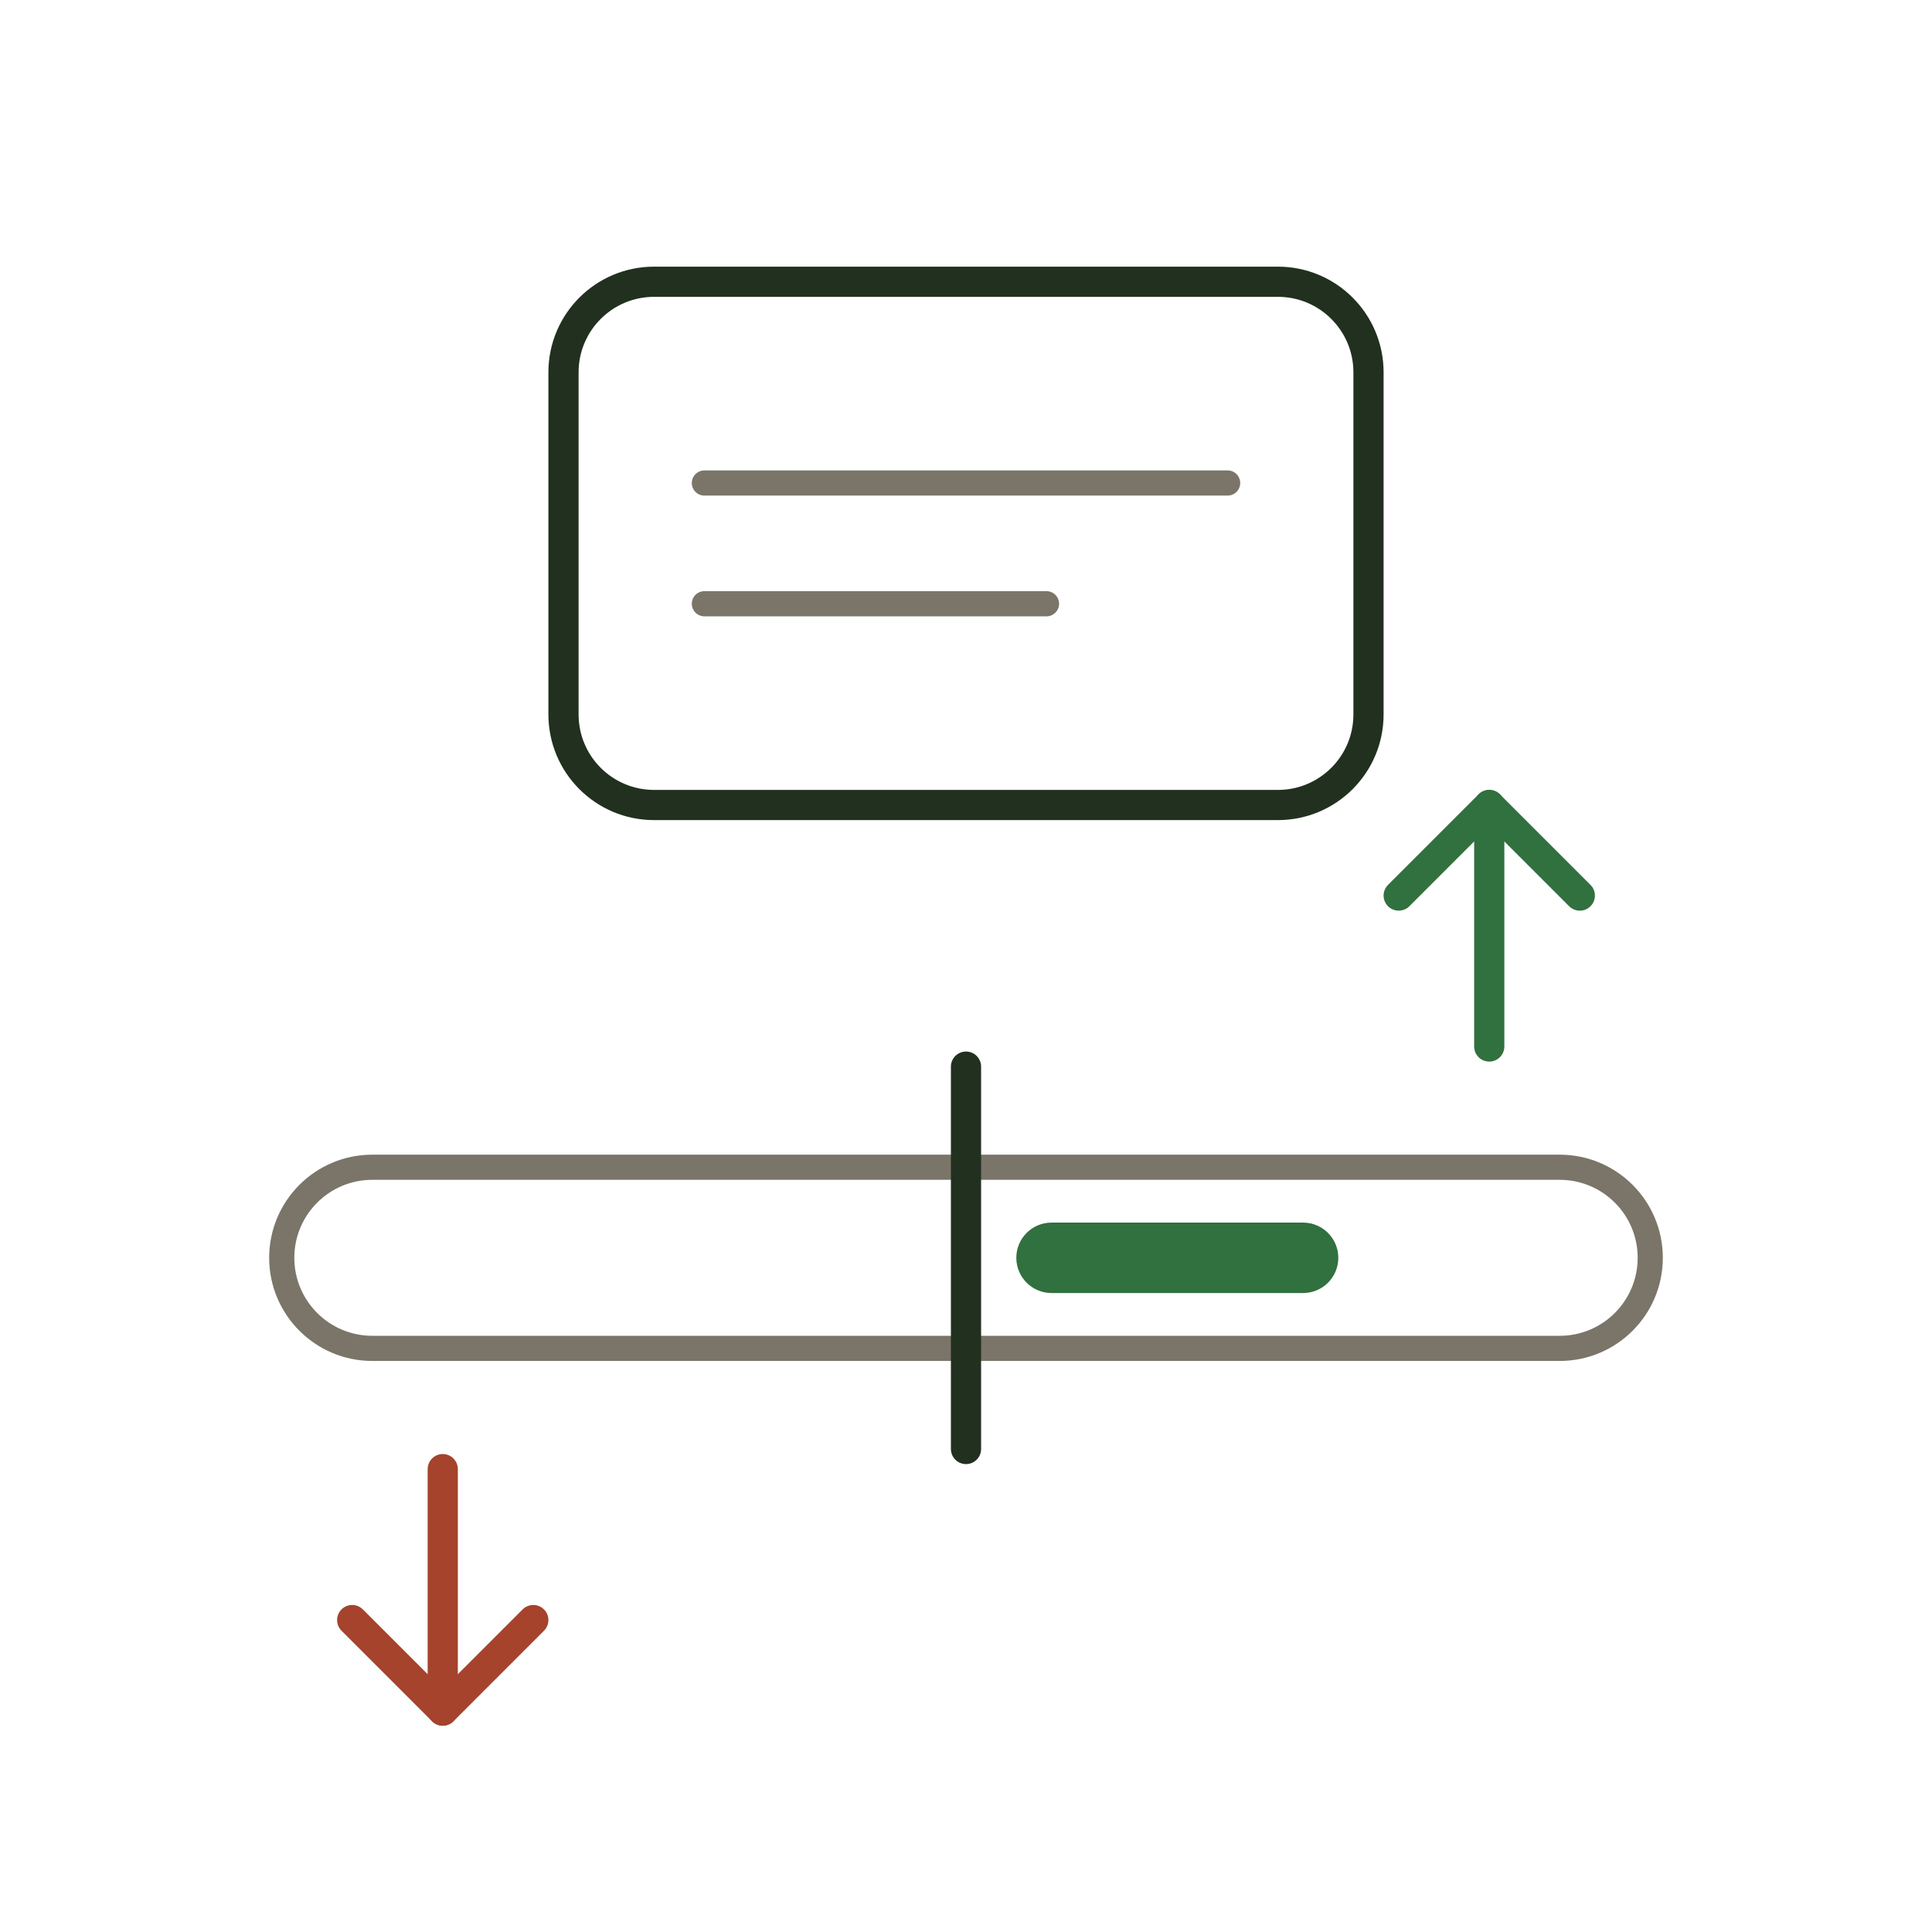
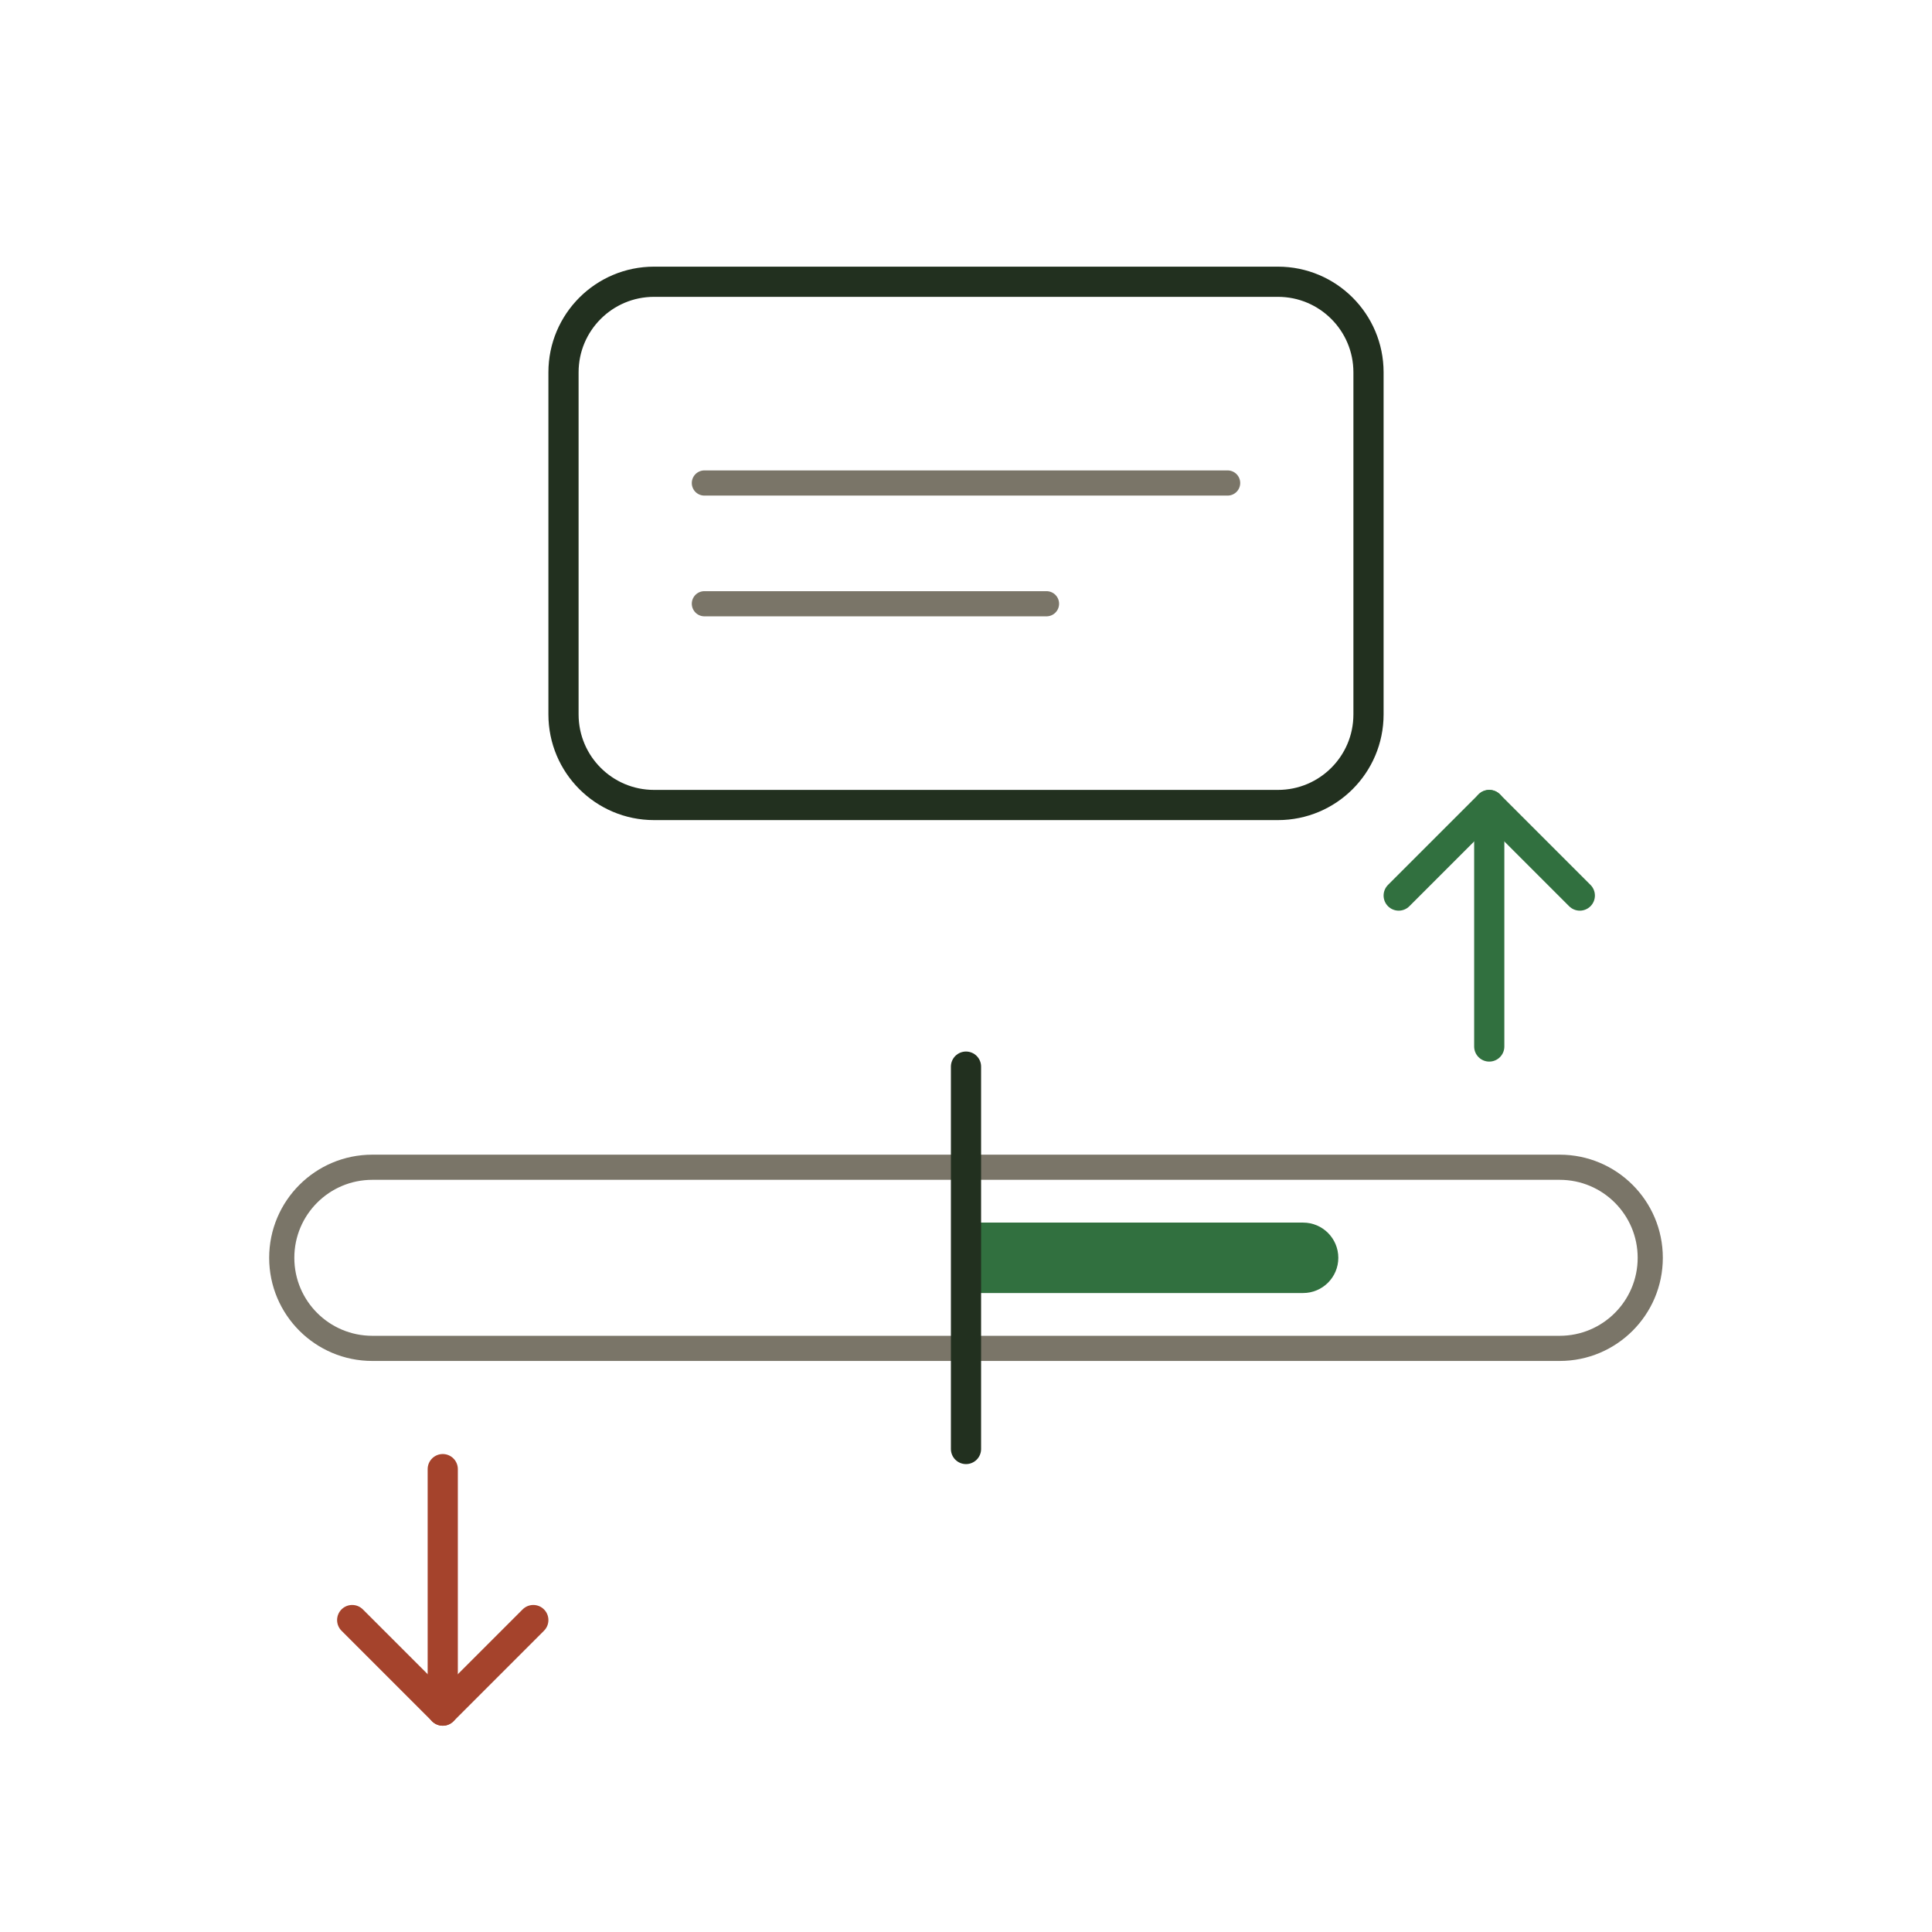
<svg xmlns="http://www.w3.org/2000/svg" viewBox="0 0 96 96" fill="none" stroke-linecap="round" stroke-linejoin="round">
  <rect x="28" y="14" width="40" height="26" rx="4.5" stroke="#22301f" stroke-width="1.5" />
  <g stroke="#7a7568" stroke-width="1.25">
    <path d="M35 24 H61" />
    <path d="M35 30 H52" />
  </g>
  <rect x="14" y="58" width="68" height="9" rx="4.5" stroke="#7a7568" stroke-width="1.25" />
+   <path d="M48 60.75 H64.75 A1.75 1.75 0 0 1 64.75 64.25 H48 Z" fill="#31703f" />
  <path d="M48 53 V72" stroke="#22301f" stroke-width="1.5" />
-   <rect x="50.5" y="60.75" width="16" height="3.5" rx="1.75" fill="#31703f" />
  <g stroke="#31703f" stroke-width="1.5">
    <path d="M74 52 V40" />
    <path d="M69.5 44.5 L74 40 L78.5 44.5" />
  </g>
  <g stroke="#a5432c" stroke-width="1.5">
    <path d="M22 73 V85" />
    <path d="M17.5 80.5 L22 85 L26.5 80.5" />
  </g>
</svg>
